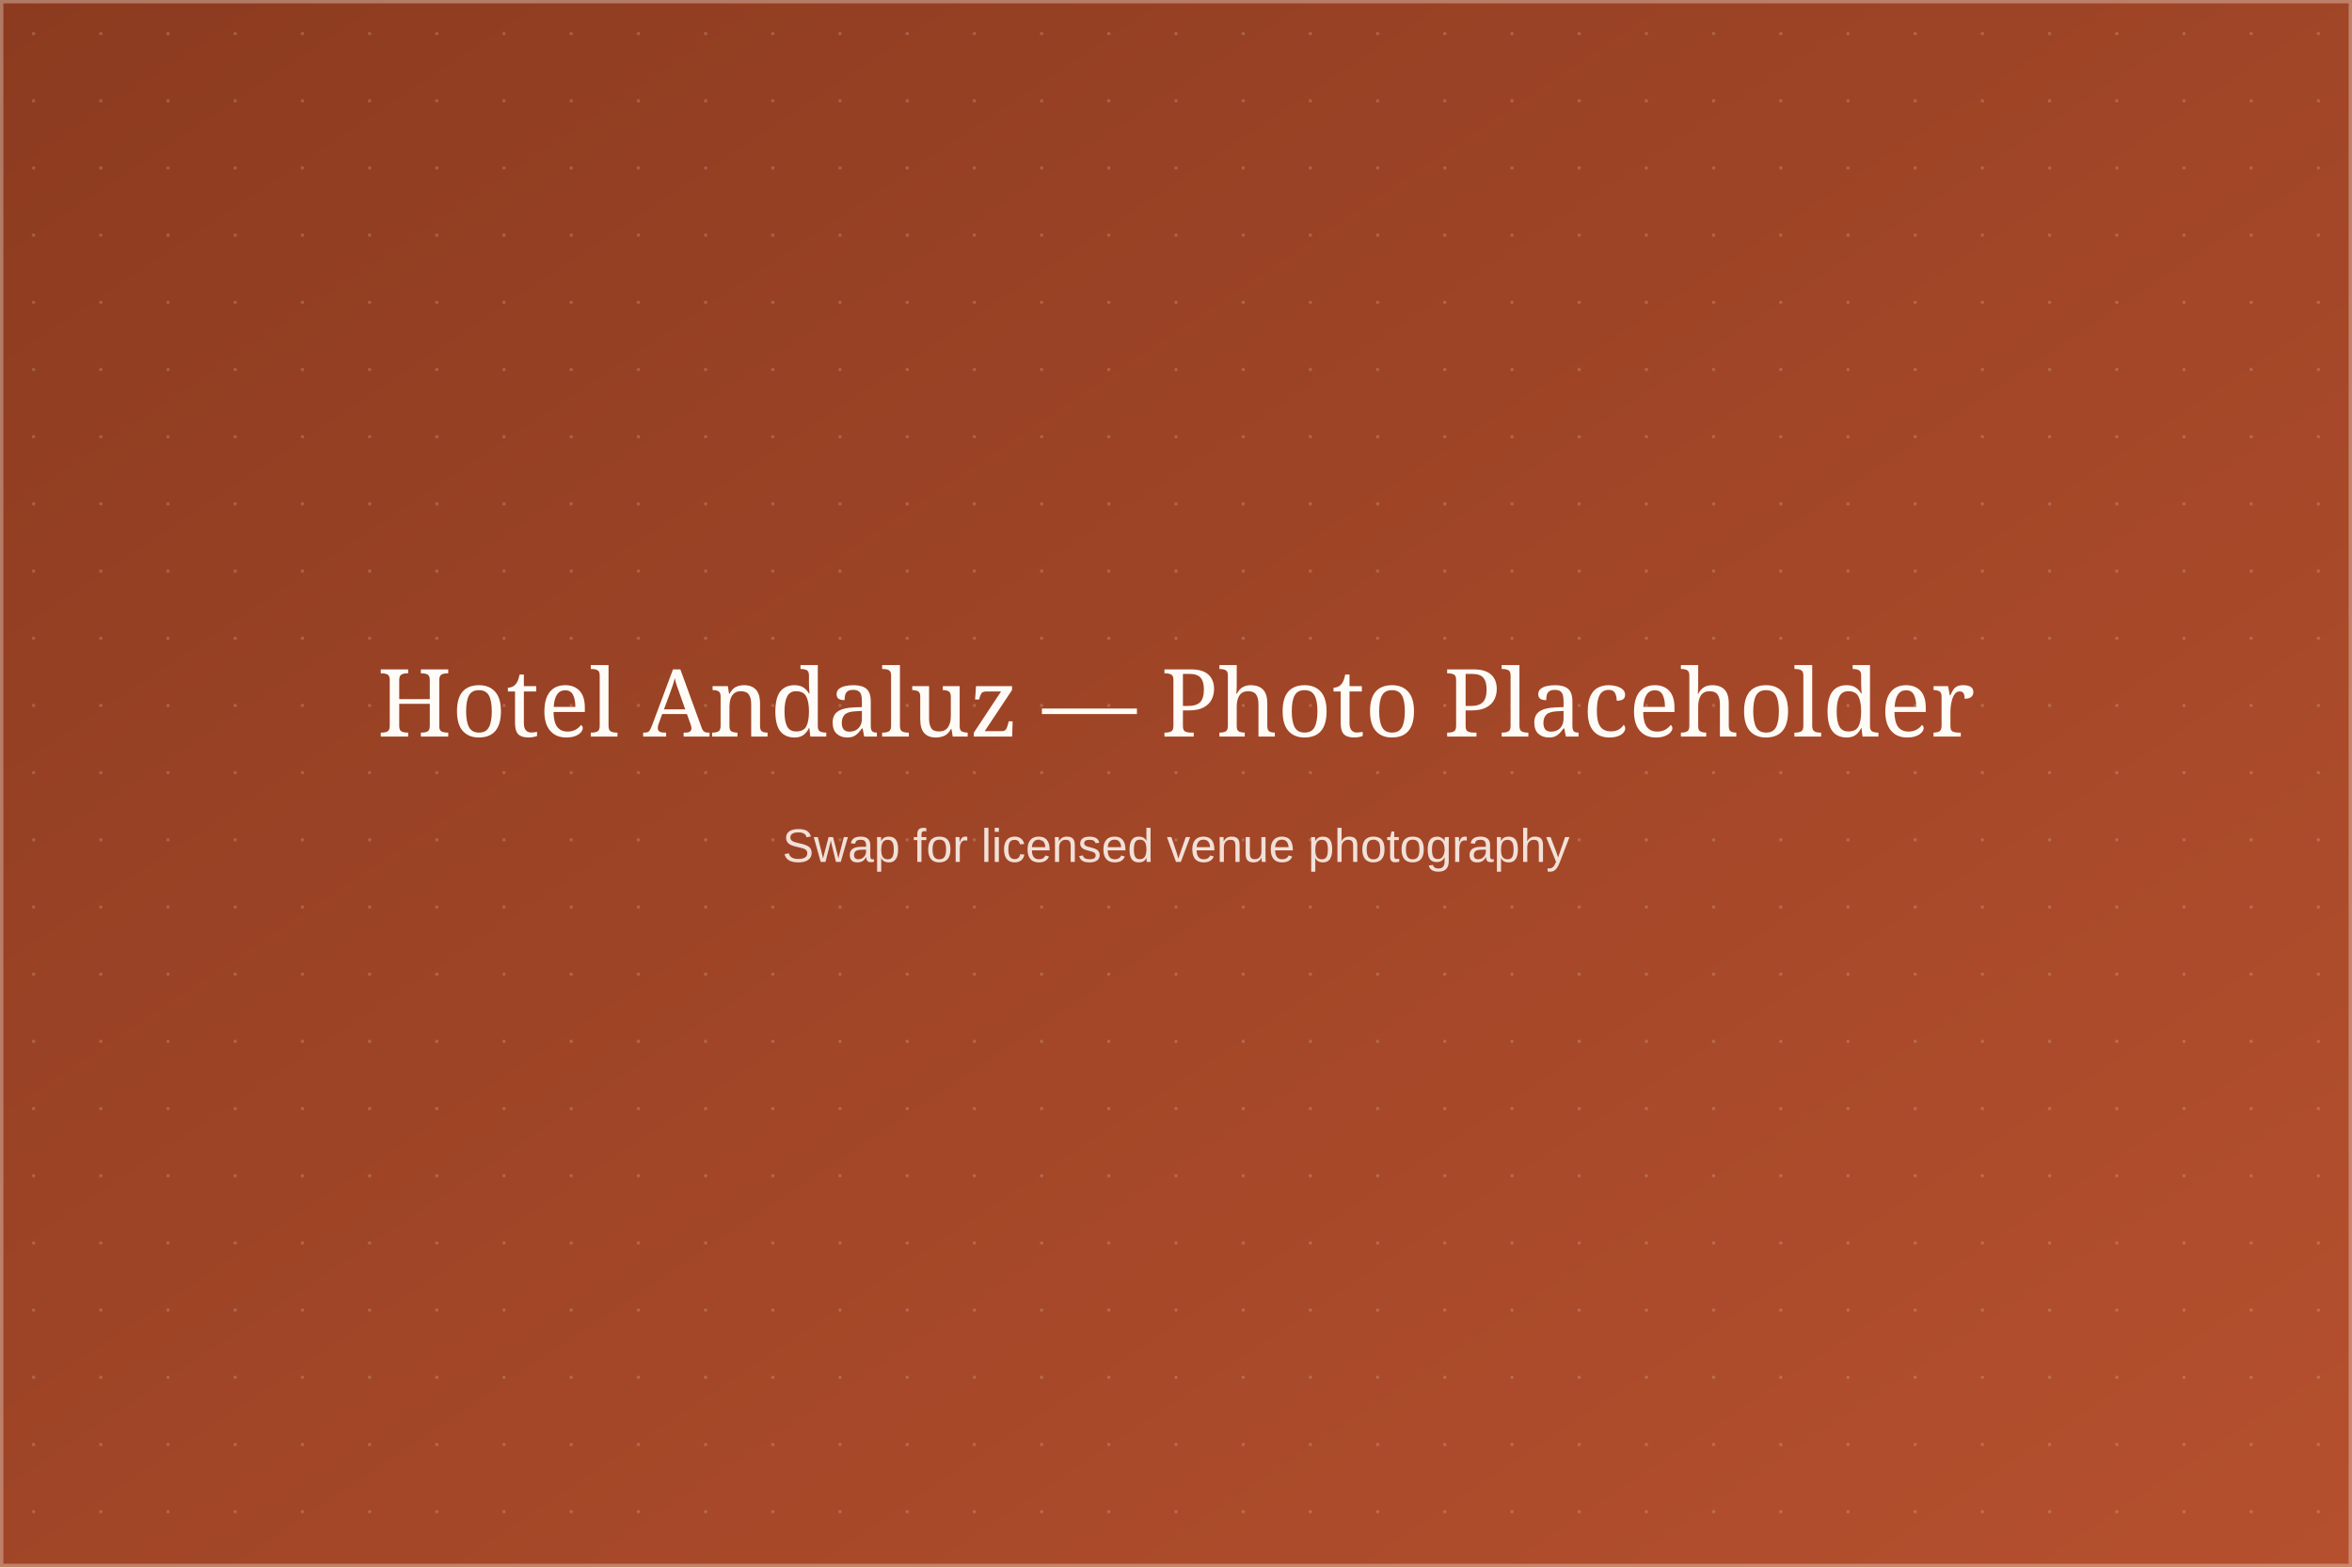
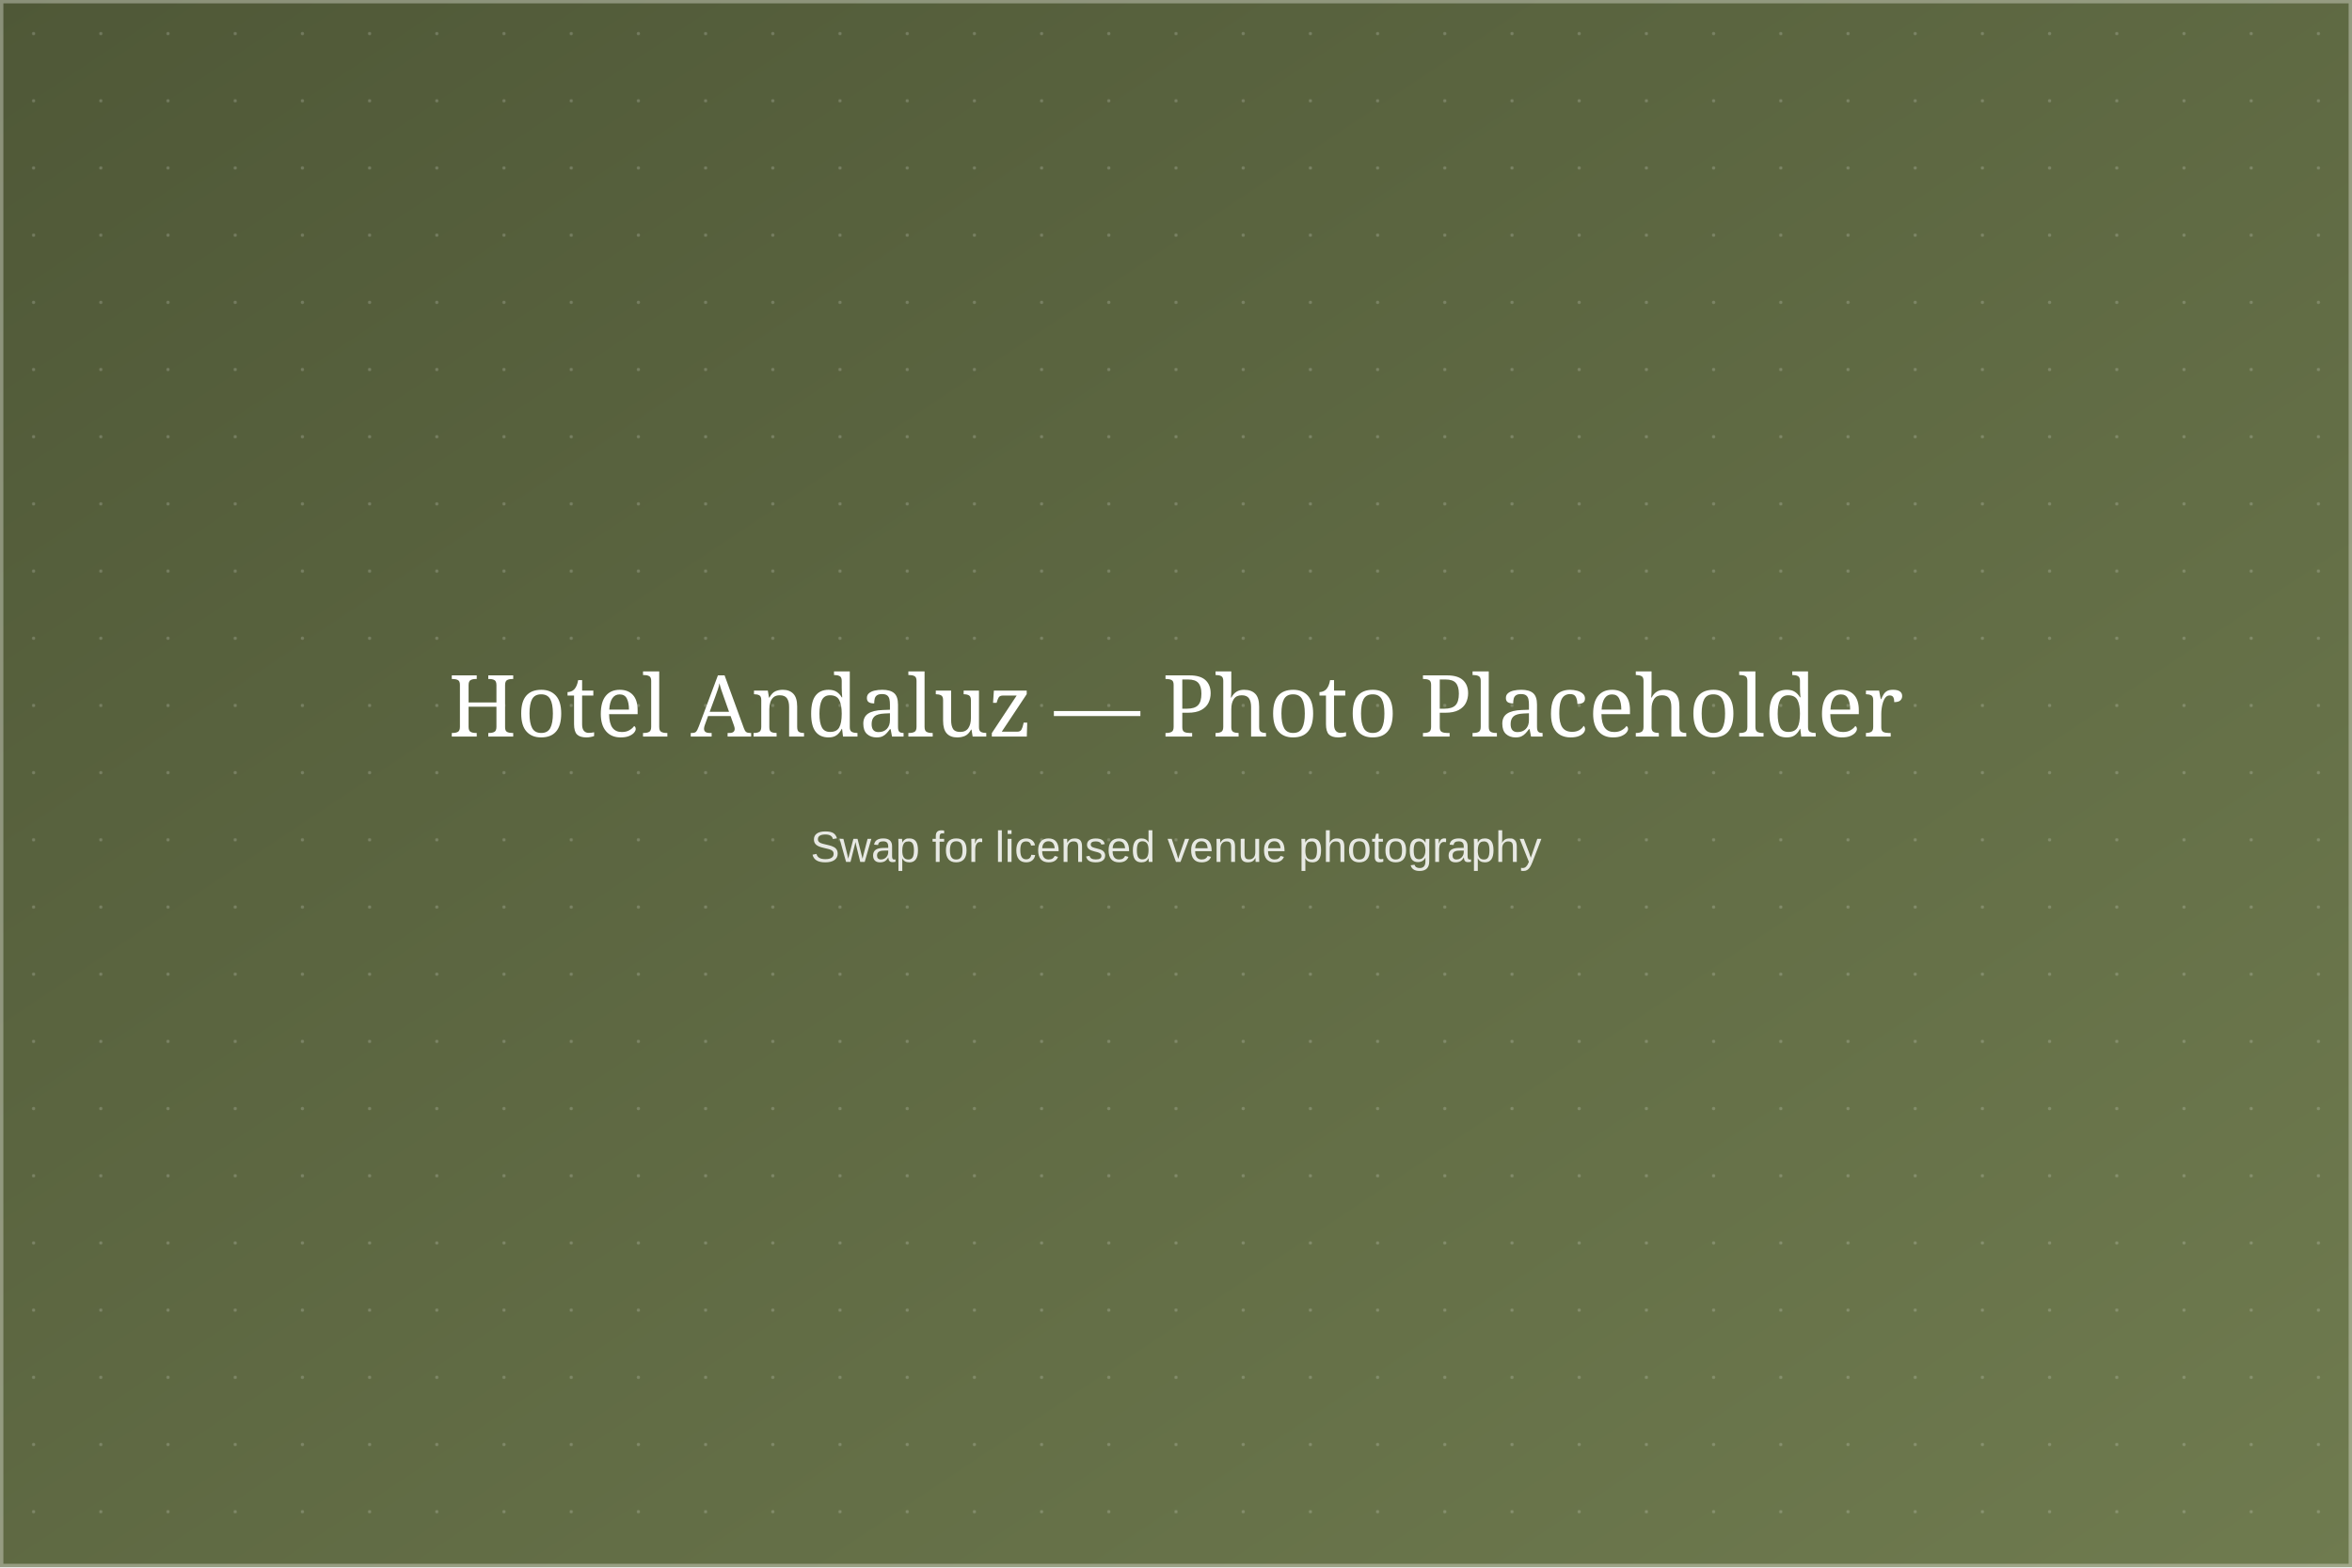
<svg xmlns="http://www.w3.org/2000/svg" width="1400" height="933" viewBox="0 0 1400 933">
  <defs>
    <linearGradient id="g" x1="0" y1="0" x2="1" y2="1">
-       <stop offset="0" stop-color="#8C3B20" />
-       <stop offset="1" stop-color="#B5502E" />
+       <stop offset="0" stop-color="#4F5837" />
+       <stop offset="1" stop-color="#6F7B4F" />
    </linearGradient>
    <pattern id="p" width="40" height="40" patternUnits="userSpaceOnUse">
      <rect width="40" height="40" fill="none" />
-       <circle cx="20" cy="20" r="1" fill="#FFFCF7" opacity="0.18" />
+       <circle cx="20" cy="20" r="1" fill="#FFFFFF" opacity="0.18" />
    </pattern>
  </defs>
  <rect width="1400" height="933" fill="url(#g)" />
  <rect width="1400" height="933" fill="url(#p)" />
-   <rect x="1" y="1" width="1398" height="931" fill="none" stroke="#F6EFE4" stroke-opacity="0.35" stroke-width="2" />
-   <text x="50%" y="47%" text-anchor="middle" font-family="Georgia, serif" font-size="56" fill="#FFFCF7">Hotel Andaluz — Photo Placeholder</text>
-   <text x="50%" y="55%" text-anchor="middle" font-family="Arial, sans-serif" font-size="28" fill="#FFFCF7" opacity="0.85">Swap for licensed venue photography</text>
+   <rect x="1" y="1" width="1398" height="931" fill="none" stroke="#FAF9F4" stroke-opacity="0.35" stroke-width="2" />
+   <text x="50%" y="47%" text-anchor="middle" font-family="Georgia, serif" font-size="51" fill="#FFFFFF">Hotel Andaluz — Photo Placeholder</text>
+   <text x="50%" y="55%" text-anchor="middle" font-family="Arial, sans-serif" font-size="26" fill="#FFFFFF" opacity="0.85">Swap for licensed venue photography</text>
</svg>
